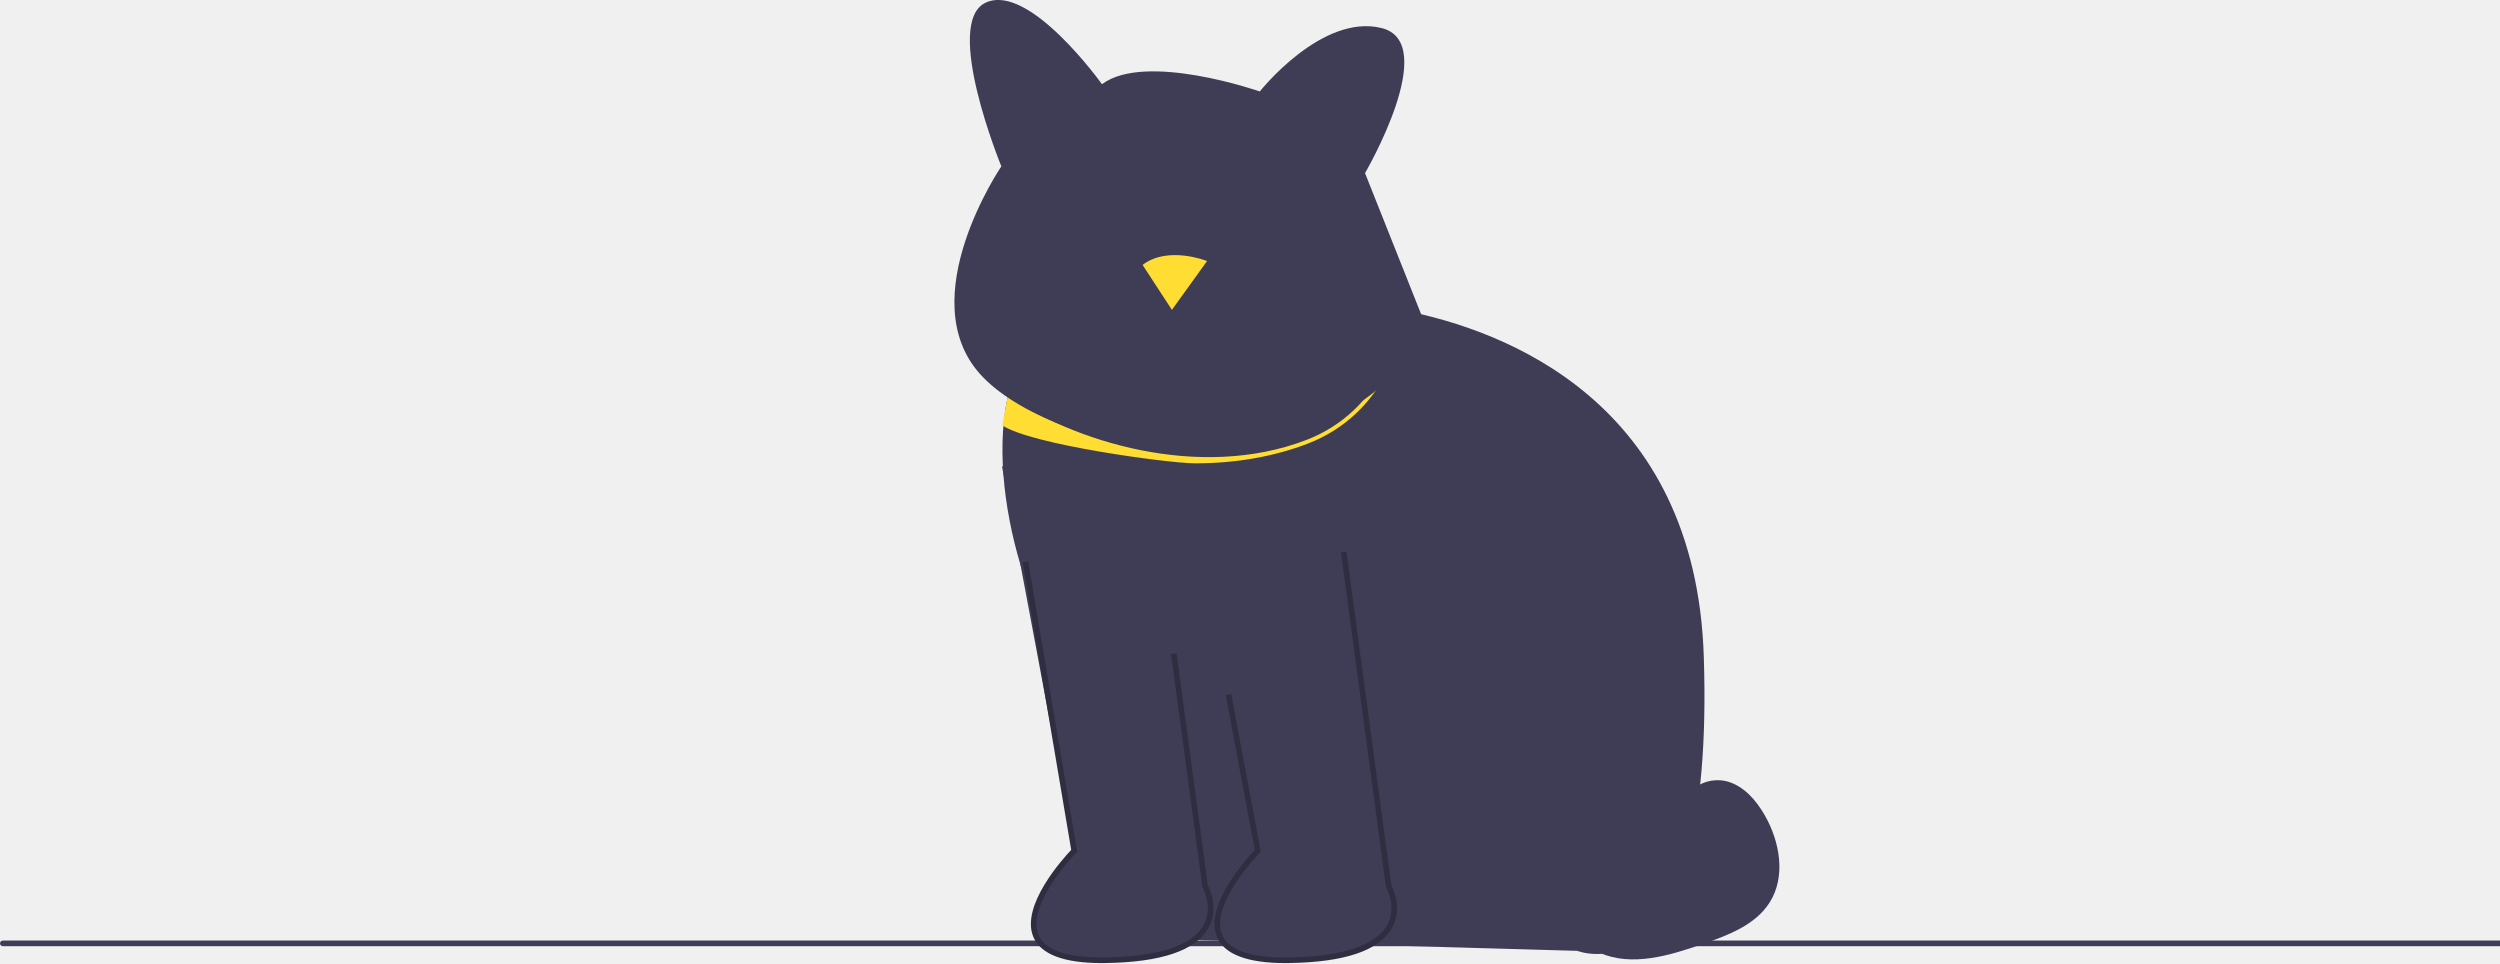
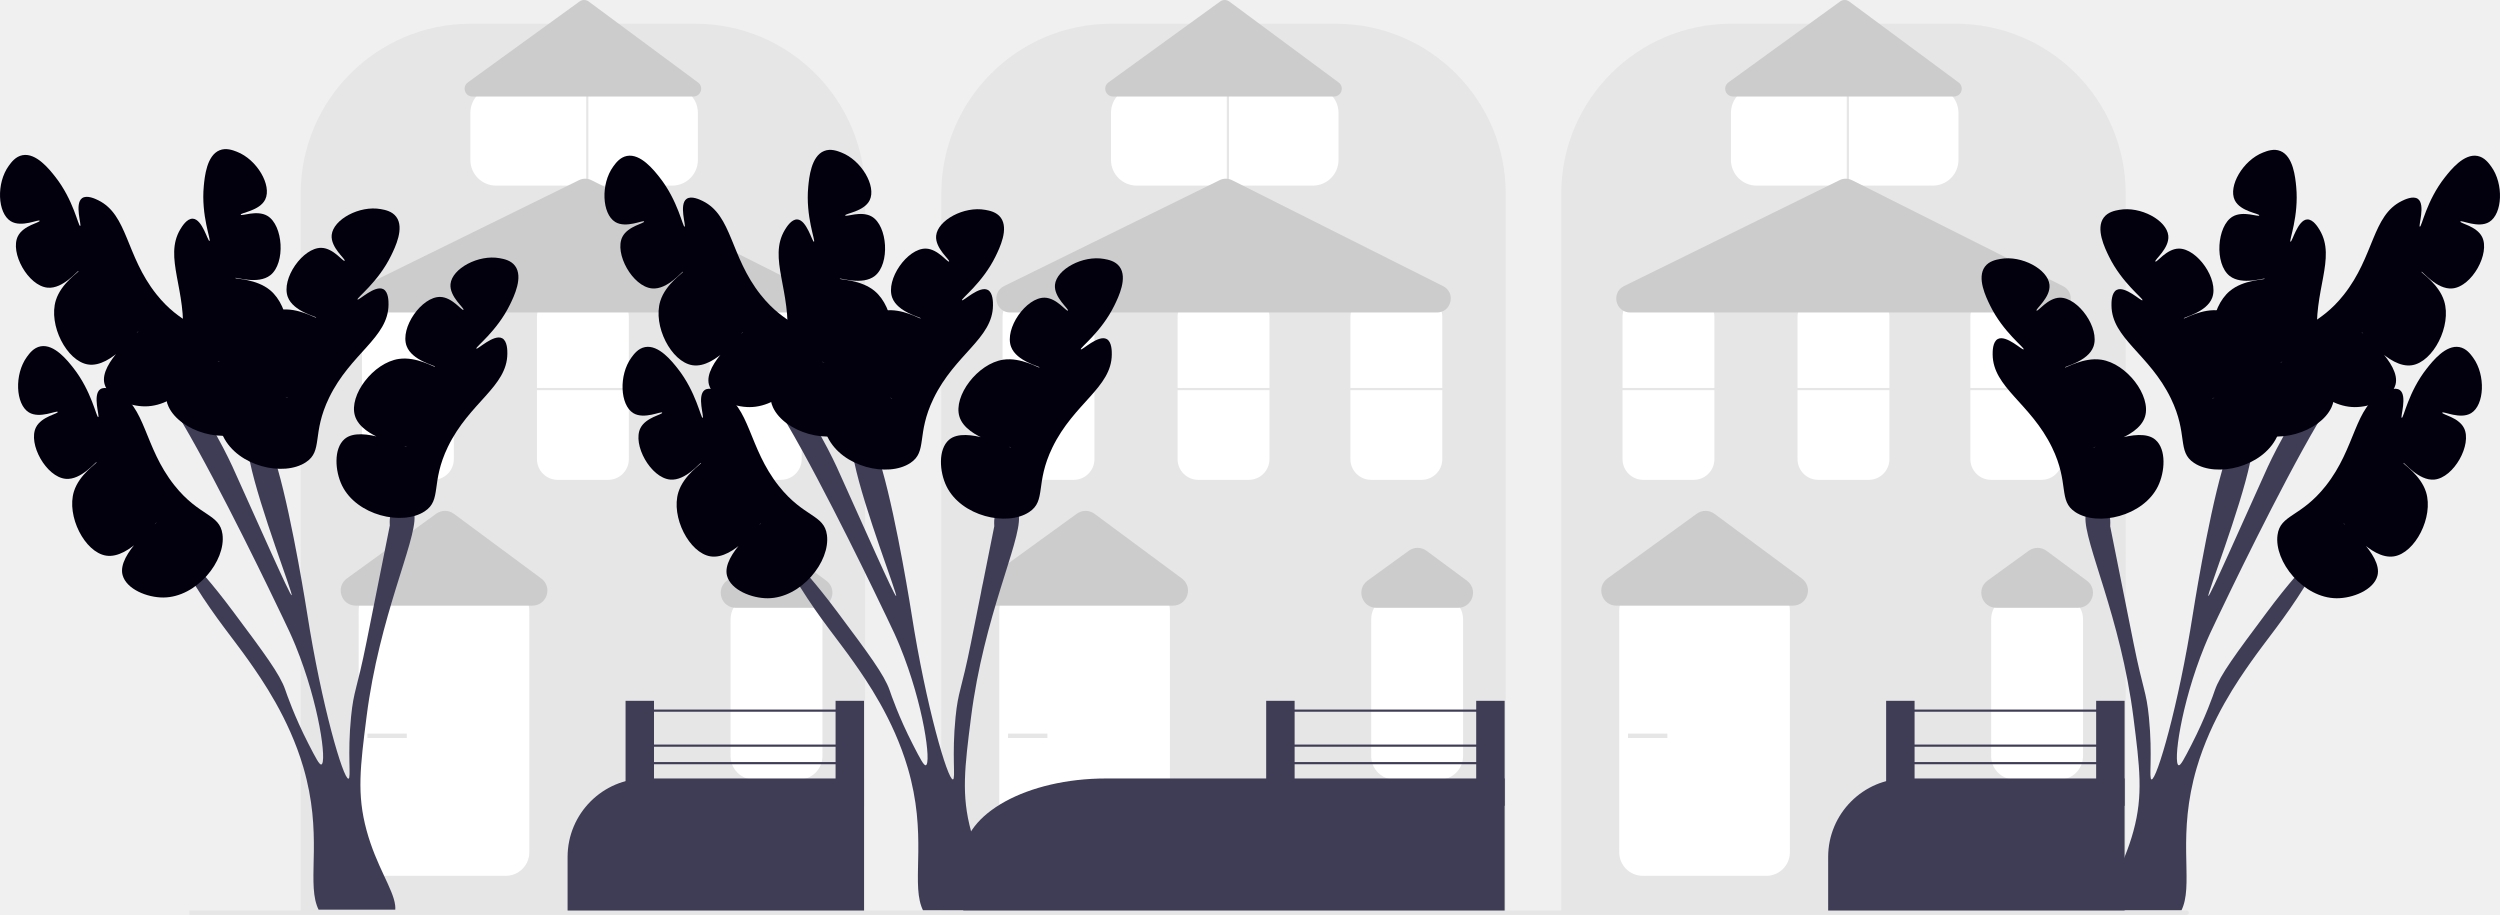
- <svg xmlns="http://www.w3.org/2000/svg" width="888" height="342.09" viewBox="0 0 888 342.09">
-   <path d="m560.17,337.74l-141.49-4.02s10.65-63.71-23.52-81.39c-23.29-12.06-43.96-68.39-38.08-106.72.08-.51.16-1.02.25-1.52,2.98-17.16,11.5-30.45,27.79-34.06,52.66-11.66,90.24-2.62,90.24-2.62,0,0,8.7.11,21.59,2.53.46.08.92.17,1.38.27,36.49,7.15,103.94,32.61,106.86,123.01,4.02,124.2-45.02,104.5-45.02,104.5Z" fill="#3f3d56" />
-   <path d="m496.95,109.95c-.24,6.48-1.71,12.92-4.39,19.04-5.56,12.69-15.7,22.38-28.54,27.29-38.46,14.72-83.34.12-106.04-15.71-.09.5-1.89,9.99-1.97,10.5,10.05,6.88,59.24,13.51,68.57,13.51,14.17,0,27.81-2.35,39.94-7,13.19-5.05,23.6-15.01,29.31-28.04,2.73-6.22,4.23-12.75,4.5-19.33-.46-.1-.92-.19-1.38-.27,0,0,0,0,0,0Z" fill="#ffdd32" />
-   <path d="m507.41,118.2l-22.55-56.71s27.07-46.4,5.8-51.55c-21.27-5.16-43.18,22.55-43.18,22.55,0,0-40.6-14.18-56.06-2.58,0,0-25.78-36.09-41.24-29-15.47,7.09,5.5,58.18,5.5,58.18,0,0-31.92,46.86-7.43,73.92,24.49,27.07,116.64,48.98,159.17-14.82h0Z" fill="#3f3d56" />
-   <path d="m1,336.08h887v-2H1c-.55,0-1,.45-1,1h0c0,.55.45,1,1,1Z" fill="#3f3d56" />
-   <path d="m555.78,303.8c7.68,3.42,15.7,6.9,24.1,6.57s17.23-5.74,18.54-14.04c.68-4.29-.66-8.88.98-12.9,2.21-5.4,9.33-7.49,14.86-5.64,5.54,1.85,9.6,6.63,12.52,11.68,5.46,9.46,7.64,21.88,1.79,31.1-5.07,7.99-14.69,11.61-23.63,14.71-11.92,4.13-25.22,8.22-36.77,3.15-11.61-5.1-17.94-19.83-13.64-31.76" fill="#3f3d56" />
-   <path d="m428.74,92.71s-13.88-5.55-22.89,1.39l10.41,15.96s12.49-17.34,12.49-17.34Z" fill="#ffdd32" />
-   <path d="m355.89,165.55l25.67,136.68s-38.85,39.55,11.1,38.85c49.95-.69,35.38-26.36,35.38-26.36l-15.96-118.64" fill="#3f3d56" />
-   <path d="m391.4,342.09c-13.53,0-21.71-3.1-24.33-9.23-4.77-11.16,10.76-28.17,13.42-30.97l-17.26-102.18,1.97-.33,17.43,103.18-.36.36c-.18.18-17.94,18.45-13.36,29.15,2.35,5.5,10.32,8.19,23.74,8,18.65-.26,30.67-4.17,34.77-11.3,3.69-6.42-.21-13.5-.25-13.57l-.09-.17-.03-.19-11.1-82.56,1.98-.27,11.08,82.38c.66,1.25,4.11,8.46.16,15.36-4.53,7.9-16.81,12.05-36.49,12.32-.43,0-.85,0-1.27,0Z" fill="#2f2e41" />
-   <path d="m421.1,165.55l25.67,136.68s-38.85,39.55,11.1,38.85c49.95-.69,35.38-26.36,35.38-26.36l-15.96-118.64" fill="#3f3d56" />
-   <path d="m456.61,342.09c-13.53,0-21.71-3.1-24.33-9.23-4.77-11.14,10.73-28.13,13.41-30.96l-10.31-55,1.97-.37,10.5,56.02-.37.37c-.18.18-17.94,18.45-13.36,29.15,2.35,5.5,10.33,8.2,23.74,8,18.66-.26,30.69-4.17,34.78-11.32,3.69-6.44-.22-13.48-.26-13.55l-.1-.17-15.98-118.83,1.98-.27,15.93,118.46c.66,1.25,4.11,8.46.16,15.36-4.53,7.9-16.81,12.05-36.49,12.32-.43,0-.85,0-1.27,0Z" fill="#2f2e41" />
+ <svg xmlns="http://www.w3.org/2000/svg" width="967.814" height="354.159" viewBox="0 0 967.814 354.159">
+   <g>
+     <path d="M582.907,353.449h-218.5V74.923c0-36.248,29.49-65.738,65.738-65.738h87.024c36.248,0,65.738,29.49,65.738,65.738V353.449Z" fill="#e6e6e6" />
+     <path d="M508.239,71.855h-68.214c-5.476,0-9.932-4.455-9.932-9.932v-18.246c0-5.477,4.455-9.932,9.932-9.932h68.214c5.477,0,9.932,4.455,9.932,9.932v18.246c0,5.477-4.455,9.932-9.932,9.932Z" fill="#fff" />
+     <rect x="407.175" y="82.441" width="136.351" height=".847" transform="translate(558.2154 -392.4859) rotate(90)" fill="#e6e6e6" />
+     <path d="M557.296,301.788h-17.378c-5.016,0-9.096-4.081-9.096-9.096v-52.948c0-5.015,4.08-9.096,9.096-9.096h17.378c5.016,0,9.096,4.081,9.096,9.096v52.948c0,5.015-4.08,9.096-9.096,9.096Z" fill="#fff" />
+     <path d="M443.812,339.052h-47.866c-5.016,0-9.096-4.081-9.096-9.096v-93.599c0-5.015,4.08-9.096,9.096-9.096h47.866c5.016,0,9.096,4.081,9.096,9.096v93.599c0,5.015-4.08,9.096-9.096,9.096Z" fill="#fff" />
+     <path d="M454.079,234.46h-68.355c-2.573,0-4.748-1.581-5.541-4.029-.793-2.447,.04-5.004,2.123-6.514l34.544-25.033c2.067-1.496,4.834-1.482,6.884,.036l33.811,25.033c2.057,1.523,2.867,4.077,2.066,6.506-.802,2.43-2.973,4-5.532,4Z" fill="#ccc" />
+     <path d="M564.416,235.307h-31.572c-2.573,0-4.748-1.581-5.541-4.029-.794-2.447,.04-5.004,2.123-6.514l15.955-11.562c2.067-1.497,4.833-1.483,6.884,.036l15.617,11.562c2.056,1.522,2.867,4.076,2.066,6.506-.802,2.43-2.973,4-5.532,4Z" fill="#ccc" />
+     <g>
+       <path d="M550.333,185.763h-19.542c-4.419,0-8.014-3.595-8.014-8.014v-55.111c0-4.419,3.595-8.014,8.014-8.014h19.542c4.419,0,8.014,3.595,8.014,8.014v55.111c0,4.419-3.595,8.014-8.014,8.014Z" fill="#fff" />
+       <path d="M483.428,185.763h-19.542c-4.419,0-8.014-3.595-8.014-8.014v-55.111c0-4.419,3.595-8.014,8.014-8.014h19.542c4.419,0,8.014,3.595,8.014,8.014v55.111c0,4.419-3.595,8.014-8.014,8.014Z" fill="#fff" />
+       <path d="M415.676,185.763h-19.542c-4.419,0-8.014-3.595-8.014-8.014v-55.111c0-4.419,3.595-8.014,8.014-8.014h19.542c4.419,0,8.014,3.595,8.014,8.014v55.111c0,4.419-3.595,8.014-8.014,8.014Z" fill="#fff" />
+       <path d="M556.231,120.975h-165.149c-2.958,0-4.769-2.095-5.251-4.17-.483-2.077,.219-4.756,2.874-6.061l83.46-41.013c1.504-.739,3.297-.732,4.797,.021l81.689,41.013c2.314,1.163,3.424,3.542,2.827,6.062-.598,2.519-2.656,4.148-5.246,4.148Z" fill="#ccc" />
+     </g>
+     <path d="M582.483,353.026h-209.577v-21.269c0-16.758,24.807-30.392,55.3-30.392h154.276v51.661Z" fill="#3f3d56" />
+     <rect x="490.171" y="271.3" width="11.01" height="40.651" fill="#3f3d56" />
+     <rect x="571.474" y="271.3" width="11.01" height="40.651" fill="#3f3d56" />
+     <rect x="499.487" y="274.687" width="75.374" height=".847" fill="#3f3d56" />
+     <rect x="383.462" y="150.193" width="182.93" height=".847" fill="#e6e6e6" />
+     <rect x="499.487" y="288.238" width="75.374" height=".847" fill="#3f3d56" />
+     <rect x="499.487" y="295.013" width="75.374" height=".847" fill="#3f3d56" />
+     <path d="M516.428,37.359h-85.542c-1.332,0-2.457-.818-2.868-2.085-.411-1.266,.021-2.589,1.099-3.371L472.346,.576c1.069-.773,2.501-.768,3.563,.019l42.312,31.327c1.064,.787,1.484,2.109,1.069,3.367-.415,1.257-1.539,2.07-2.863,2.07Z" fill="#ccc" />
+     <rect x="390.237" y="284.003" width="15.244" height="1.694" fill="#e6e6e6" />
+   </g>
+   <g>
+     <path d="M334.907,353.449H116.407V74.923c0-36.248,29.49-65.738,65.738-65.738h87.024c36.248,0,65.738,29.49,65.738,65.738V353.449Z" fill="#e6e6e6" />
+     <path d="M260.239,71.855h-68.214c-5.476,0-9.932-4.455-9.932-9.932v-18.246c0-5.477,4.455-9.932,9.932-9.932h68.214c5.477,0,9.932,4.455,9.932,9.932v18.246c0,5.477-4.455,9.932-9.932,9.932Z" fill="#fff" />
+     <rect x="159.175" y="82.441" width="136.351" height=".847" transform="translate(310.2154 -144.4859) rotate(90)" fill="#e6e6e6" />
+     <path d="M309.296,301.788h-17.378c-5.016,0-9.096-4.081-9.096-9.096v-52.948c0-5.015,4.08-9.096,9.096-9.096h17.378c5.016,0,9.096,4.081,9.096,9.096v52.948c0,5.015-4.08,9.096-9.096,9.096Z" fill="#fff" />
+     <path d="M195.812,339.052h-47.866c-5.016,0-9.096-4.081-9.096-9.096v-93.599c0-5.015,4.08-9.096,9.096-9.096h47.866c5.016,0,9.096,4.081,9.096,9.096v93.599c0,5.015-4.08,9.096-9.096,9.096Z" fill="#fff" />
+     <path d="M206.079,234.46h-68.355c-2.573,0-4.748-1.581-5.541-4.029-.793-2.447,.04-5.004,2.123-6.514l34.544-25.033c2.067-1.496,4.834-1.482,6.884,.036l33.811,25.033c2.057,1.523,2.867,4.077,2.066,6.506-.802,2.43-2.973,4-5.532,4Z" fill="#ccc" />
+     <path d="M316.416,235.307h-31.572c-2.573,0-4.748-1.581-5.541-4.029-.794-2.447,.04-5.004,2.123-6.514l15.955-11.562c2.067-1.497,4.833-1.483,6.884,.036l15.617,11.562c2.056,1.522,2.867,4.076,2.066,6.506-.802,2.43-2.973,4-5.532,4Z" fill="#ccc" />
+     <g>
+       <path d="M302.333,185.763h-19.542c-4.419,0-8.014-3.595-8.014-8.014v-55.111c0-4.419,3.595-8.014,8.014-8.014h19.542c4.419,0,8.014,3.595,8.014,8.014v55.111c0,4.419-3.595,8.014-8.014,8.014Z" fill="#fff" />
+       <path d="M235.428,185.763h-19.542c-4.419,0-8.014-3.595-8.014-8.014v-55.111c0-4.419,3.595-8.014,8.014-8.014h19.542c4.419,0,8.014,3.595,8.014,8.014v55.111c0,4.419-3.595,8.014-8.014,8.014Z" fill="#fff" />
+       <path d="M167.676,185.763h-19.542c-4.419,0-8.014-3.595-8.014-8.014v-55.111c0-4.419,3.595-8.014,8.014-8.014h19.542c4.419,0,8.014,3.595,8.014,8.014v55.111c0,4.419-3.595,8.014-8.014,8.014Z" fill="#fff" />
+       <path d="M308.231,120.975H143.082c-2.958,0-4.769-2.095-5.251-4.17-.483-2.077,.219-4.756,2.874-6.061l83.46-41.013c1.504-.739,3.297-.732,4.797,.021l81.689,41.013c2.314,1.163,3.424,3.542,2.827,6.062-.598,2.519-2.656,4.148-5.246,4.148Z" fill="#ccc" />
+     </g>
+     <path d="M334.483,353.026h-114.755v-21.269c0-16.758,13.583-30.392,30.28-30.392h84.475v51.661Z" fill="#3f3d56" />
+     <rect x="242.171" y="271.3" width="11.01" height="40.651" fill="#3f3d56" />
+     <rect x="323.474" y="271.3" width="11.01" height="40.651" fill="#3f3d56" />
+     <rect x="251.487" y="274.687" width="75.374" height=".847" fill="#3f3d56" />
+     <rect x="135.462" y="150.193" width="182.93" height=".847" fill="#e6e6e6" />
+     <rect x="251.487" y="288.238" width="75.374" height=".847" fill="#3f3d56" />
+     <rect x="251.487" y="295.013" width="75.374" height=".847" fill="#3f3d56" />
+     <path d="M268.428,37.359h-85.542c-1.332,0-2.457-.818-2.868-2.085-.411-1.266,.021-2.589,1.099-3.371L224.346,.576c1.069-.773,2.501-.768,3.563,.019l42.312,31.327c1.064,.787,1.484,2.109,1.069,3.367-.415,1.257-1.539,2.07-2.863,2.07Z" fill="#ccc" />
+     <rect x="142.237" y="284.003" width="15.244" height="1.694" fill="#e6e6e6" />
+   </g>
+   <g>
+     <path d="M822.907,353.449h-218.5V74.923c0-36.248,29.49-65.738,65.738-65.738h87.024c36.248,0,65.738,29.49,65.738,65.738V353.449Z" fill="#e6e6e6" />
+     <path d="M748.239,71.855h-68.214c-5.476,0-9.932-4.455-9.932-9.932v-18.246c0-5.477,4.455-9.932,9.932-9.932h68.214c5.477,0,9.932,4.455,9.932,9.932v18.246c0,5.477-4.455,9.932-9.932,9.932Z" fill="#fff" />
+     <rect x="647.175" y="82.441" width="136.351" height=".847" transform="translate(798.2154 -632.4859) rotate(90)" fill="#e6e6e6" />
+     <path d="M797.296,301.788h-17.378c-5.016,0-9.096-4.081-9.096-9.096v-52.948c0-5.015,4.08-9.096,9.096-9.096h17.378c5.016,0,9.096,4.081,9.096,9.096v52.948c0,5.015-4.08,9.096-9.096,9.096Z" fill="#fff" />
+     <path d="M683.812,339.052h-47.866c-5.016,0-9.096-4.081-9.096-9.096v-93.599c0-5.015,4.08-9.096,9.096-9.096h47.866c5.016,0,9.096,4.081,9.096,9.096v93.599c0,5.015-4.08,9.096-9.096,9.096Z" fill="#fff" />
+     <path d="M694.079,234.46h-68.355c-2.573,0-4.748-1.581-5.541-4.029-.793-2.447,.04-5.004,2.123-6.514l34.544-25.033c2.067-1.496,4.834-1.482,6.884,.036l33.811,25.033c2.057,1.523,2.867,4.077,2.066,6.506-.802,2.43-2.973,4-5.532,4Z" fill="#ccc" />
+     <path d="M804.416,235.307h-31.572c-2.573,0-4.748-1.581-5.541-4.029-.794-2.447,.04-5.004,2.123-6.514l15.955-11.562c2.067-1.497,4.833-1.483,6.884,.036l15.617,11.562c2.056,1.522,2.867,4.076,2.066,6.506-.802,2.43-2.973,4-5.532,4Z" fill="#ccc" />
+     <g>
+       <path d="M790.333,185.763h-19.542c-4.419,0-8.014-3.595-8.014-8.014v-55.111c0-4.419,3.595-8.014,8.014-8.014h19.542c4.419,0,8.014,3.595,8.014,8.014v55.111c0,4.419-3.595,8.014-8.014,8.014Z" fill="#fff" />
+       <path d="M723.428,185.763h-19.542c-4.419,0-8.014-3.595-8.014-8.014v-55.111c0-4.419,3.595-8.014,8.014-8.014h19.542c4.419,0,8.014,3.595,8.014,8.014v55.111c0,4.419-3.595,8.014-8.014,8.014Z" fill="#fff" />
+       <path d="M655.676,185.763h-19.542c-4.419,0-8.014-3.595-8.014-8.014v-55.111c0-4.419,3.595-8.014,8.014-8.014h19.542c4.419,0,8.014,3.595,8.014,8.014v55.111c0,4.419-3.595,8.014-8.014,8.014Z" fill="#fff" />
+       <path d="M796.231,120.975h-165.149c-2.958,0-4.769-2.095-5.251-4.17-.483-2.077,.219-4.756,2.874-6.061l83.46-41.013c1.504-.739,3.297-.732,4.797,.021l81.689,41.013c2.314,1.163,3.424,3.542,2.827,6.062-.598,2.519-2.656,4.148-5.246,4.148Z" fill="#ccc" />
+     </g>
+     <path d="M822.483,353.026h-114.755v-21.269c0-16.758,13.583-30.392,30.28-30.392h84.475v51.661Z" fill="#3f3d56" />
+     <rect x="730.171" y="271.3" width="11.01" height="40.651" fill="#3f3d56" />
+     <rect x="811.474" y="271.3" width="11.01" height="40.651" fill="#3f3d56" />
+     <rect x="739.487" y="274.687" width="75.374" height=".847" fill="#3f3d56" />
+     <rect x="623.462" y="150.193" width="182.93" height=".847" fill="#e6e6e6" />
+     <rect x="739.487" y="288.238" width="75.374" height=".847" fill="#3f3d56" />
+     <rect x="739.487" y="295.013" width="75.374" height=".847" fill="#3f3d56" />
+     <path d="M756.428,37.359h-85.542c-1.332,0-2.457-.818-2.868-2.085-.411-1.266,.021-2.589,1.099-3.371L712.346,.576c1.069-.773,2.501-.768,3.563,.019l42.312,31.327c1.064,.787,1.484,2.109,1.069,3.367-.415,1.257-1.539,2.07-2.863,2.07Z" fill="#ccc" />
+     <rect x="630.237" y="284.003" width="15.244" height="1.694" fill="#e6e6e6" />
+   </g>
+   <g>
+     <path d="M152.977,350.479c.07,.59,.09,1.14,.05,1.68h-29.69c-.27-.54-.5-1.1-.7-1.68-3.63-10.43,2.34-27.79-5.23-53.53-5.62-19.1-16.11-34.04-21-41-6.01-8.56-12.82-16.46-20.71-29.08-1.71-2.73-3.47-5.69-5.29-8.92-.61-1.08-7.64-13.61-7-14,.3-.18,2.16,2.35,2.79,3.2,5.56,7.52,8.79,10.81,13.42,16.22,2.81,3.28,6.13,7.33,10.79,13.58,11.95,16.01,17.92,24.01,20,30,.55,1.6,3.48,10.26,9,21,2.82,5.48,4.23,8.22,5,8,2.18-.63-.76-23.32-10-46-1.58-3.86-2.76-6.33-5-11-3.64-7.62-23.91-49.97-38.81-75.32-1.87-3.19-3.66-6.1-5.31-8.65-.32-.48-.63-.95-.93-1.4-2.08-3.1-3.92-5.55-5.45-7.13-.81-.84-2.87-3.22-7-8-1.64-1.9-2.84-3.31-3.65-4.34-.12-.15-.23-.3-.32-.43-.98-1.28-1.26-1.9-1.03-2.23,.33-.47,1.6-.2,2.99,.29,.15,.05,.31,.11,.46,.17,1.51,.56,3.04,1.29,3.55,1.54,4.68,2.25,9.25,6.28,13.48,11.07,1.57,1.77,3.08,3.64,4.54,5.56,4.7,6.2,8.8,12.95,11.9,18.5,3.8,6.84,6.08,11.87,6.08,11.87,10.61,23.43,22.38,50.23,23,50,.68-.25-12.37-33.61-16.17-51.73-1.27-6.07-1.5-10.43,.17-11.27,.06-.03,.12-.06,.19-.08,.26-.09,.5-.08,.63-.07,0,0,1.55-.2,3.18,.15,2.03,.44,4.34,6.09,6.59,14.02,5.85,20.44,11.41,55.98,11.41,55.98,5.56,35.55,14,64.32,16,64,1.11-.18-.48-9.11,1-24,1.04-10.44,2.22-10.12,6-29,6-29.95,9-44.92,9-45-.03-.63-.11-1.9,.08-3.22,.2-1.43,.71-2.93,1.92-3.78,1.84-1.3,4.8-.74,6,0,.96,.6,1.45,1.7,1.56,3.28,.66,9.94-13.62,38.76-18.56,77.72-2.46,19.41-3.81,30,0,44,3.77,13.88,10.34,22.72,11.07,29.03Z" fill="#3f3d56" />
+     <path d="M193.407,99.949c-8.204-1.493-18.393,3.999-19,10-.5,4.94,5.572,9.45,5,10-.535,.514-4.297-4.907-9-5-7.106-.141-15.635,11.894-13,19,2.115,5.704,11.18,7.57,11,8-.169,.406-7.075-4.021-14-3-9.915,1.462-19.409,14.024-17,22,2.692,8.912,20.116,11.671,20,12-.122,.348-17.537-8.568-24-3-4.335,3.735-3.713,12.441-1,18,5.663,11.604,23.33,15.716,32,10,6.741-4.444,2.195-10.975,9-25,8.357-17.223,22.89-23.199,23-36,.01-1.164,.042-4.912-2-6-3.262-1.737-9.556,4.514-10,4-.48-.556,7.946-6.644,13-17,1.59-3.257,5.206-10.668,2-15-1.632-2.205-4.359-2.701-6-3Z" fill="#01000c" />
+     <path d="M147.407,80.949c-8.204-1.493-18.393,3.999-19,10-.5,4.94,5.572,9.45,5,10-.535,.514-4.297-4.907-9-5-7.106-.141-15.635,11.894-13,19,2.115,5.704,11.18,7.57,11,8-.169,.406-7.075-4.021-14-3-9.915,1.462-19.409,14.024-17,22,2.692,8.912,20.116,11.671,20,12-.122,.348-17.537-8.568-24-3-4.335,3.735-3.713,12.441-1,18,5.663,11.604,23.33,15.716,32,10,6.741-4.444,2.195-10.975,9-25,8.357-17.223,22.89-23.199,23-36,.01-1.164,.042-4.912-2-6-3.262-1.737-9.556,4.514-10,4-.48-.556,7.946-6.644,13-17,1.59-3.257,5.206-10.668,2-15-1.632-2.205-4.359-2.701-6-3Z" fill="#01000c" />
+     <path d="M91.705,58.745c7.776,3.011,13.598,13.014,10.982,18.45-2.153,4.474-9.687,5.15-9.486,5.918,.188,.717,6.227-1.941,10.286,.435,6.134,3.59,7.124,18.308,1.166,22.992-4.783,3.76-13.487,.618-13.559,1.079-.067,.434,8.134,.265,13.506,4.752,7.692,6.424,9.23,22.095,3.011,27.639-6.949,6.195-23.25-.55-23.323-.209-.077,.36,19.43,1.85,22.035,9.973,1.747,5.449-3.329,12.549-8.546,15.873-10.889,6.939-28.103,1.221-32.513-8.181-3.429-7.31,3.858-10.506,5.378-26.021,1.867-19.052-7.408-31.737-.818-42.712,.599-.998,2.529-4.212,4.839-4.073,3.689,.222,5.793,8.84,6.44,8.633,.7-.224-3.308-9.815-2.21-21.287,.345-3.608,1.131-11.817,6.127-13.837,2.544-1.029,5.128-.028,6.684,.574Z" fill="#01000c" />
+     <path d="M3.398,64.184c-4.903,6.745-4.374,18.308,.771,21.457,4.235,2.593,10.932-.922,11.179-.169,.231,.705-6.285,1.744-8.408,5.941-3.209,6.342,3.937,19.247,11.482,19.954,6.057,.568,11.669-6.791,11.979-6.442,.292,.329-6.692,4.631-8.775,11.314-2.983,9.568,4.22,23.571,12.451,24.859,9.197,1.44,19.24-13.064,19.486-12.817,.26,.261-15.326,12.086-13.112,20.325,1.485,5.526,9.599,8.741,15.786,8.707,12.912-.071,24.279-14.206,22.888-24.497-1.081-8.002-8.937-6.738-18.624-18.952-11.895-14.999-10.977-30.686-22.464-36.337-1.045-.514-4.408-2.168-6.274-.8-2.98,2.186-.077,10.569-.733,10.745-.709,.191-2.54-10.041-9.68-19.086-2.246-2.845-7.355-9.318-12.649-8.307-2.695,.514-4.324,2.756-5.305,4.105Z" fill="#01000c" />
+     <path d="M10.398,138.184c-4.903,6.745-4.374,18.308,.771,21.457,4.235,2.593,10.932-.922,11.179-.169,.231,.705-6.285,1.744-8.408,5.941-3.209,6.342,3.937,19.247,11.482,19.954,6.057,.568,11.669-6.791,11.979-6.442,.292,.329-6.692,4.631-8.775,11.314-2.983,9.568,4.22,23.571,12.451,24.859,9.197,1.44,19.24-13.064,19.486-12.817,.26,.261-15.326,12.086-13.112,20.325,1.485,5.526,9.599,8.741,15.786,8.707,12.912-.071,24.279-14.206,22.888-24.497-1.081-8.002-8.937-6.738-18.624-18.952-11.895-14.999-10.977-30.686-22.464-36.337-1.045-.514-4.408-2.168-6.274-.8-2.98,2.186-.077,10.569-.733,10.745-.709,.191-2.54-10.041-9.68-19.086-2.246-2.845-7.355-9.318-12.649-8.307-2.695,.514-4.324,2.756-5.305,4.105Z" fill="#01000c" />
+   </g>
+   <g>
+     <path d="M386.977,350.769c.07,.59,.09,1.14,.05,1.68h-29.69c-.27-.54-.5-1.1-.7-1.68-3.63-10.43,2.34-27.79-5.23-53.53-5.62-19.1-16.11-34.04-21-41-6.01-8.56-12.82-16.46-20.71-29.08-1.71-2.73-3.47-5.69-5.29-8.92-.61-1.08-7.64-13.61-7-14,.3-.18,2.16,2.35,2.79,3.2,5.56,7.52,8.79,10.81,13.42,16.22,2.81,3.28,6.13,7.33,10.79,13.58,11.95,16.01,17.92,24.01,20,30,.55,1.6,3.48,10.26,9,21,2.82,5.48,4.23,8.22,5,8,2.18-.63-.76-23.32-10-46-1.58-3.86-2.76-6.33-5-11-3.64-7.62-23.91-49.97-38.81-75.32-1.87-3.19-3.66-6.1-5.31-8.65-.32-.48-.63-.95-.93-1.4-2.08-3.1-3.92-5.55-5.45-7.13-.81-.84-2.87-3.22-7-8-1.64-1.9-2.84-3.31-3.65-4.34-.12-.15-.23-.3-.32-.43-.98-1.28-1.26-1.9-1.03-2.23,.33-.47,1.6-.2,2.99,.29,.15,.05,.31,.11,.46,.17,1.51,.56,3.04,1.29,3.55,1.54,4.68,2.25,9.25,6.28,13.48,11.07,1.57,1.77,3.08,3.64,4.54,5.56,4.7,6.2,8.8,12.95,11.9,18.5,3.8,6.84,6.08,11.87,6.08,11.87,10.61,23.43,22.38,50.23,23,50,.68-.25-12.37-33.61-16.17-51.73-1.27-6.07-1.5-10.43,.17-11.27,.06-.03,.12-.06,.19-.08,.26-.09,.5-.08,.63-.07,0,0,1.55-.2,3.18,.15,2.03,.44,4.34,6.09,6.59,14.02,5.85,20.44,11.41,55.98,11.41,55.98,5.56,35.55,14,64.32,16,64,1.11-.18-.48-9.11,1-24,1.04-10.44,2.22-10.12,6-29,6-29.95,9-44.92,9-45-.03-.63-.11-1.9,.08-3.22,.2-1.43,.71-2.93,1.92-3.78,1.84-1.3,4.8-.74,6,0,.96,.6,1.45,1.7,1.56,3.28,.66,9.94-13.62,38.76-18.56,77.72-2.46,19.41-3.81,30,0,44,3.77,13.88,10.34,22.72,11.07,29.03Z" fill="#3f3d56" />
+     <path d="M427.407,100.239c-8.204-1.493-18.393,3.999-19,10-.5,4.94,5.572,9.45,5,10-.535,.514-4.297-4.907-9-5-7.106-.141-15.635,11.894-13,19,2.115,5.704,11.18,7.57,11,8-.169,.406-7.075-4.021-14-3-9.915,1.462-19.409,14.024-17,22,2.692,8.912,20.116,11.671,20,12-.122,.348-17.537-8.568-24-3-4.335,3.735-3.713,12.441-1,18,5.663,11.604,23.33,15.716,32,10,6.741-4.444,2.195-10.975,9-25,8.357-17.223,22.89-23.199,23-36,.01-1.164,.042-4.912-2-6-3.262-1.737-9.556,4.514-10,4-.48-.556,7.946-6.644,13-17,1.59-3.257,5.206-10.668,2-15-1.632-2.205-4.359-2.701-6-3Z" fill="#01000c" />
+     <path d="M381.407,81.239c-8.204-1.493-18.393,3.999-19,10-.5,4.94,5.572,9.45,5,10-.535,.514-4.297-4.907-9-5-7.106-.141-15.635,11.894-13,19,2.115,5.704,11.18,7.57,11,8-.169,.406-7.075-4.021-14-3-9.915,1.462-19.409,14.024-17,22,2.692,8.912,20.116,11.671,20,12-.122,.348-17.537-8.568-24-3-4.335,3.735-3.713,12.441-1,18,5.663,11.604,23.33,15.716,32,10,6.741-4.444,2.195-10.975,9-25,8.357-17.223,22.89-23.199,23-36,.01-1.164,.042-4.912-2-6-3.262-1.737-9.556,4.514-10,4-.48-.556,7.946-6.644,13-17,1.59-3.257,5.206-10.668,2-15-1.632-2.205-4.359-2.701-6-3Z" fill="#01000c" />
+     <path d="M325.705,59.035c7.776,3.011,13.598,13.014,10.982,18.45-2.153,4.474-9.687,5.15-9.486,5.918,.188,.717,6.227-1.941,10.286,.435,6.134,3.59,7.124,18.308,1.166,22.992-4.783,3.76-13.487,.618-13.559,1.079-.067,.434,8.134,.265,13.506,4.752,7.692,6.424,9.23,22.095,3.011,27.639-6.949,6.195-23.25-.55-23.323-.209-.077,.36,19.43,1.85,22.035,9.973,1.747,5.449-3.329,12.549-8.546,15.873-10.889,6.939-28.103,1.221-32.513-8.181-3.429-7.31,3.858-10.506,5.378-26.021,1.867-19.052-7.408-31.737-.818-42.712,.599-.998,2.529-4.212,4.839-4.073,3.689,.222,5.793,8.84,6.44,8.633,.7-.224-3.308-9.815-2.21-21.287,.345-3.608,1.131-11.817,6.127-13.837,2.544-1.029,5.128-.028,6.684,.574Z" fill="#01000c" />
+     <path d="M237.398,64.474c-4.903,6.745-4.374,18.308,.771,21.457,4.235,2.593,10.932-.922,11.179-.169,.231,.705-6.285,1.744-8.408,5.941-3.209,6.342,3.937,19.247,11.482,19.954,6.057,.568,11.669-6.791,11.979-6.442,.292,.329-6.692,4.631-8.775,11.314-2.983,9.568,4.22,23.571,12.451,24.859,9.197,1.44,19.24-13.064,19.486-12.817,.26,.261-15.326,12.086-13.112,20.325,1.485,5.526,9.599,8.741,15.786,8.707,12.912-.071,24.279-14.206,22.888-24.497-1.081-8.002-8.937-6.738-18.624-18.952-11.895-14.999-10.977-30.686-22.464-36.337-1.045-.514-4.408-2.168-6.274-.8-2.98,2.186-.077,10.569-.733,10.745-.709,.191-2.54-10.041-9.68-19.086-2.246-2.845-7.355-9.318-12.649-8.307-2.695,.514-4.324,2.756-5.305,4.105Z" fill="#01000c" />
+     <path d="M244.398,138.474c-4.903,6.745-4.374,18.308,.771,21.457,4.235,2.593,10.932-.922,11.179-.169,.231,.705-6.285,1.744-8.408,5.941-3.209,6.342,3.937,19.247,11.482,19.954,6.057,.568,11.669-6.791,11.979-6.442,.292,.329-6.692,4.631-8.775,11.314-2.983,9.568,4.22,23.571,12.451,24.859,9.197,1.44,19.24-13.064,19.486-12.817,.26,.261-15.326,12.086-13.112,20.325,1.485,5.526,9.599,8.741,15.786,8.707,12.912-.071,24.279-14.206,22.888-24.497-1.081-8.002-8.937-6.738-18.624-18.952-11.895-14.999-10.977-30.686-22.464-36.337-1.045-.514-4.408-2.168-6.274-.8-2.98,2.186-.077,10.569-.733,10.745-.709,.191-2.54-10.041-9.68-19.086-2.246-2.845-7.355-9.318-12.649-8.307-2.695,.514-4.324,2.756-5.305,4.105Z" fill="#01000c" />
+   </g>
+   <g>
+     <path d="M814.837,350.769c-.07,.59-.09,1.14-.05,1.68h29.69c.27-.54,.5-1.1,.7-1.68,3.63-10.43-2.34-27.79,5.23-53.53,5.62-19.1,16.11-34.04,21-41,6.01-8.56,12.82-16.46,20.71-29.08,1.71-2.73,3.47-5.69,5.29-8.92,.61-1.08,7.64-13.61,7-14-.3-.18-2.16,2.35-2.79,3.2-5.56,7.52-8.79,10.81-13.42,16.22-2.81,3.28-6.13,7.33-10.79,13.58-11.95,16.01-17.92,24.01-20,30-.55,1.6-3.48,10.26-9,21-2.82,5.48-4.23,8.22-5,8-2.18-.63,.76-23.32,10-46,1.58-3.86,2.76-6.33,5-11,3.64-7.62,23.91-49.97,38.81-75.32,1.87-3.19,3.66-6.1,5.31-8.65,.32-.48,.63-.95,.93-1.4,2.08-3.1,3.92-5.55,5.45-7.13,.81-.84,2.87-3.22,7-8,1.64-1.9,2.84-3.31,3.65-4.34,.12-.15,.23-.3,.32-.43,.98-1.28,1.26-1.9,1.03-2.23-.33-.47-1.6-.2-2.99,.29-.15,.05-.31,.11-.46,.17-1.51,.56-3.04,1.29-3.55,1.54-4.68,2.25-9.25,6.28-13.48,11.07-1.57,1.77-3.08,3.64-4.54,5.56-4.7,6.2-8.8,12.95-11.9,18.5-3.8,6.84-6.08,11.87-6.08,11.87-10.61,23.43-22.38,50.23-23,50-.68-.25,12.37-33.61,16.17-51.73,1.27-6.07,1.5-10.43-.17-11.27-.06-.03-.12-.06-.19-.08-.26-.09-.5-.08-.63-.07,0,0-1.55-.2-3.18,.15-2.03,.44-4.34,6.09-6.59,14.02-5.85,20.44-11.41,55.98-11.41,55.98-5.56,35.55-14,64.32-16,64-1.11-.18,.48-9.11-1-24-1.04-10.44-2.22-10.12-6-29-6-29.95-9-44.92-9-45,.03-.63,.11-1.9-.08-3.22-.2-1.43-.71-2.93-1.92-3.78-1.84-1.3-4.8-.74-6,0-.96,.6-1.45,1.7-1.56,3.28-.66,9.94,13.62,38.76,18.56,77.72,2.46,19.41,3.81,30,0,44-3.77,13.88-10.34,22.72-11.07,29.03Z" fill="#3f3d56" />
+     <path d="M774.407,100.239c8.204-1.493,18.393,3.999,19,10,.5,4.94-5.572,9.45-5,10,.535,.514,4.297-4.907,9-5,7.106-.141,15.635,11.894,13,19-2.115,5.704-11.18,7.57-11,8,.169,.406,7.075-4.021,14-3,9.915,1.462,19.409,14.024,17,22-2.692,8.912-20.116,11.671-20,12,.122,.348,17.537-8.568,24-3,4.335,3.735,3.713,12.441,1,18-5.663,11.604-23.33,15.716-32,10-6.741-4.444-2.195-10.975-9-25-8.357-17.223-22.89-23.199-23-36-.01-1.164-.042-4.912,2-6,3.262-1.737,9.556,4.514,10,4,.48-.556-7.946-6.644-13-17-1.59-3.257-5.206-10.668-2-15,1.632-2.205,4.359-2.701,6-3Z" fill="#01000c" />
+     <path d="M820.407,81.239c8.204-1.493,18.393,3.999,19,10,.5,4.94-5.572,9.45-5,10,.535,.514,4.297-4.907,9-5,7.106-.141,15.635,11.894,13,19-2.115,5.704-11.18,7.57-11,8,.169,.406,7.075-4.021,14-3,9.915,1.462,19.409,14.024,17,22-2.692,8.912-20.116,11.671-20,12,.122,.348,17.537-8.568,24-3,4.335,3.735,3.713,12.441,1,18-5.663,11.604-23.33,15.716-32,10-6.741-4.444-2.195-10.975-9-25-8.357-17.223-22.89-23.199-23-36-.01-1.164-.042-4.912,2-6,3.262-1.737,9.556,4.514,10,4,.48-.556-7.946-6.644-13-17-1.59-3.257-5.206-10.668-2-15,1.632-2.205,4.359-2.701,6-3Z" fill="#01000c" />
+     <path d="M876.109,59.035c-7.776,3.011-13.598,13.014-10.982,18.45,2.153,4.474,9.687,5.15,9.486,5.918-.188,.717-6.227-1.941-10.286,.435-6.134,3.59-7.124,18.308-1.166,22.992,4.783,3.76,13.487,.618,13.559,1.079,.067,.434-8.134,.265-13.506,4.752-7.692,6.424-9.23,22.095-3.011,27.639,6.949,6.195,23.25-.55,23.323-.209,.077,.36-19.43,1.85-22.035,9.973-1.747,5.449,3.329,12.549,8.546,15.873,10.889,6.939,28.103,1.221,32.513-8.181,3.429-7.31-3.858-10.506-5.378-26.021-1.867-19.052,7.408-31.737,.818-42.712-.599-.998-2.529-4.212-4.839-4.073-3.689,.222-5.793,8.84-6.44,8.633-.7-.224,3.308-9.815,2.21-21.287-.345-3.608-1.131-11.817-6.127-13.837-2.544-1.029-5.128-.028-6.684,.574Z" fill="#01000c" />
+     <path d="M964.416,64.474c4.903,6.745,4.374,18.308-.771,21.457-4.235,2.593-10.932-.922-11.179-.169-.231,.705,6.285,1.744,8.408,5.941,3.209,6.342-3.937,19.247-11.482,19.954-6.057,.568-11.669-6.791-11.979-6.442-.292,.329,6.692,4.631,8.775,11.314,2.983,9.568-4.22,23.571-12.451,24.859-9.197,1.44-19.24-13.064-19.486-12.817-.26,.261,15.326,12.086,13.112,20.325-1.485,5.526-9.599,8.741-15.786,8.707-12.912-.071-24.279-14.206-22.888-24.497,1.081-8.002,8.937-6.738,18.624-18.952,11.895-14.999,10.977-30.686,22.464-36.337,1.045-.514,4.408-2.168,6.274-.8,2.98,2.186,.077,10.569,.733,10.745,.709,.191,2.54-10.041,9.68-19.086,2.246-2.845,7.355-9.318,12.649-8.307,2.695,.514,4.324,2.756,5.305,4.105Z" fill="#01000c" />
+     <path d="M957.416,138.474c4.903,6.745,4.374,18.308-.771,21.457-4.235,2.593-10.932-.922-11.179-.169-.231,.705,6.285,1.744,8.408,5.941,3.209,6.342-3.937,19.247-11.482,19.954-6.057,.568-11.669-6.791-11.979-6.442-.292,.329,6.692,4.631,8.775,11.314,2.983,9.568-4.22,23.571-12.451,24.859-9.197,1.44-19.24-13.064-19.486-12.817-.26,.261,15.326,12.086,13.112,20.325-1.485,5.526-9.599,8.741-15.786,8.707-12.912-.071-24.279-14.206-22.888-24.497,1.081-8.002,8.937-6.738,18.624-18.952,11.895-14.999,10.977-30.686,22.464-36.337,1.045-.514,4.408-2.168,6.274-.8,2.98,2.186,.077,10.569,.733,10.745,.709,.191,2.54-10.041,9.68-19.086,2.246-2.845,7.355-9.318,12.649-8.307,2.695,.514,4.324,2.756,5.305,4.105Z" fill="#01000c" />
+   </g>
+   <path d="M847.357,353.319c0,.47-.37,.84-.84,.84H73.317v-1.68H846.517c.47,0,.84,.38,.84,.84Z" fill="#e6e6e6" />
</svg>
